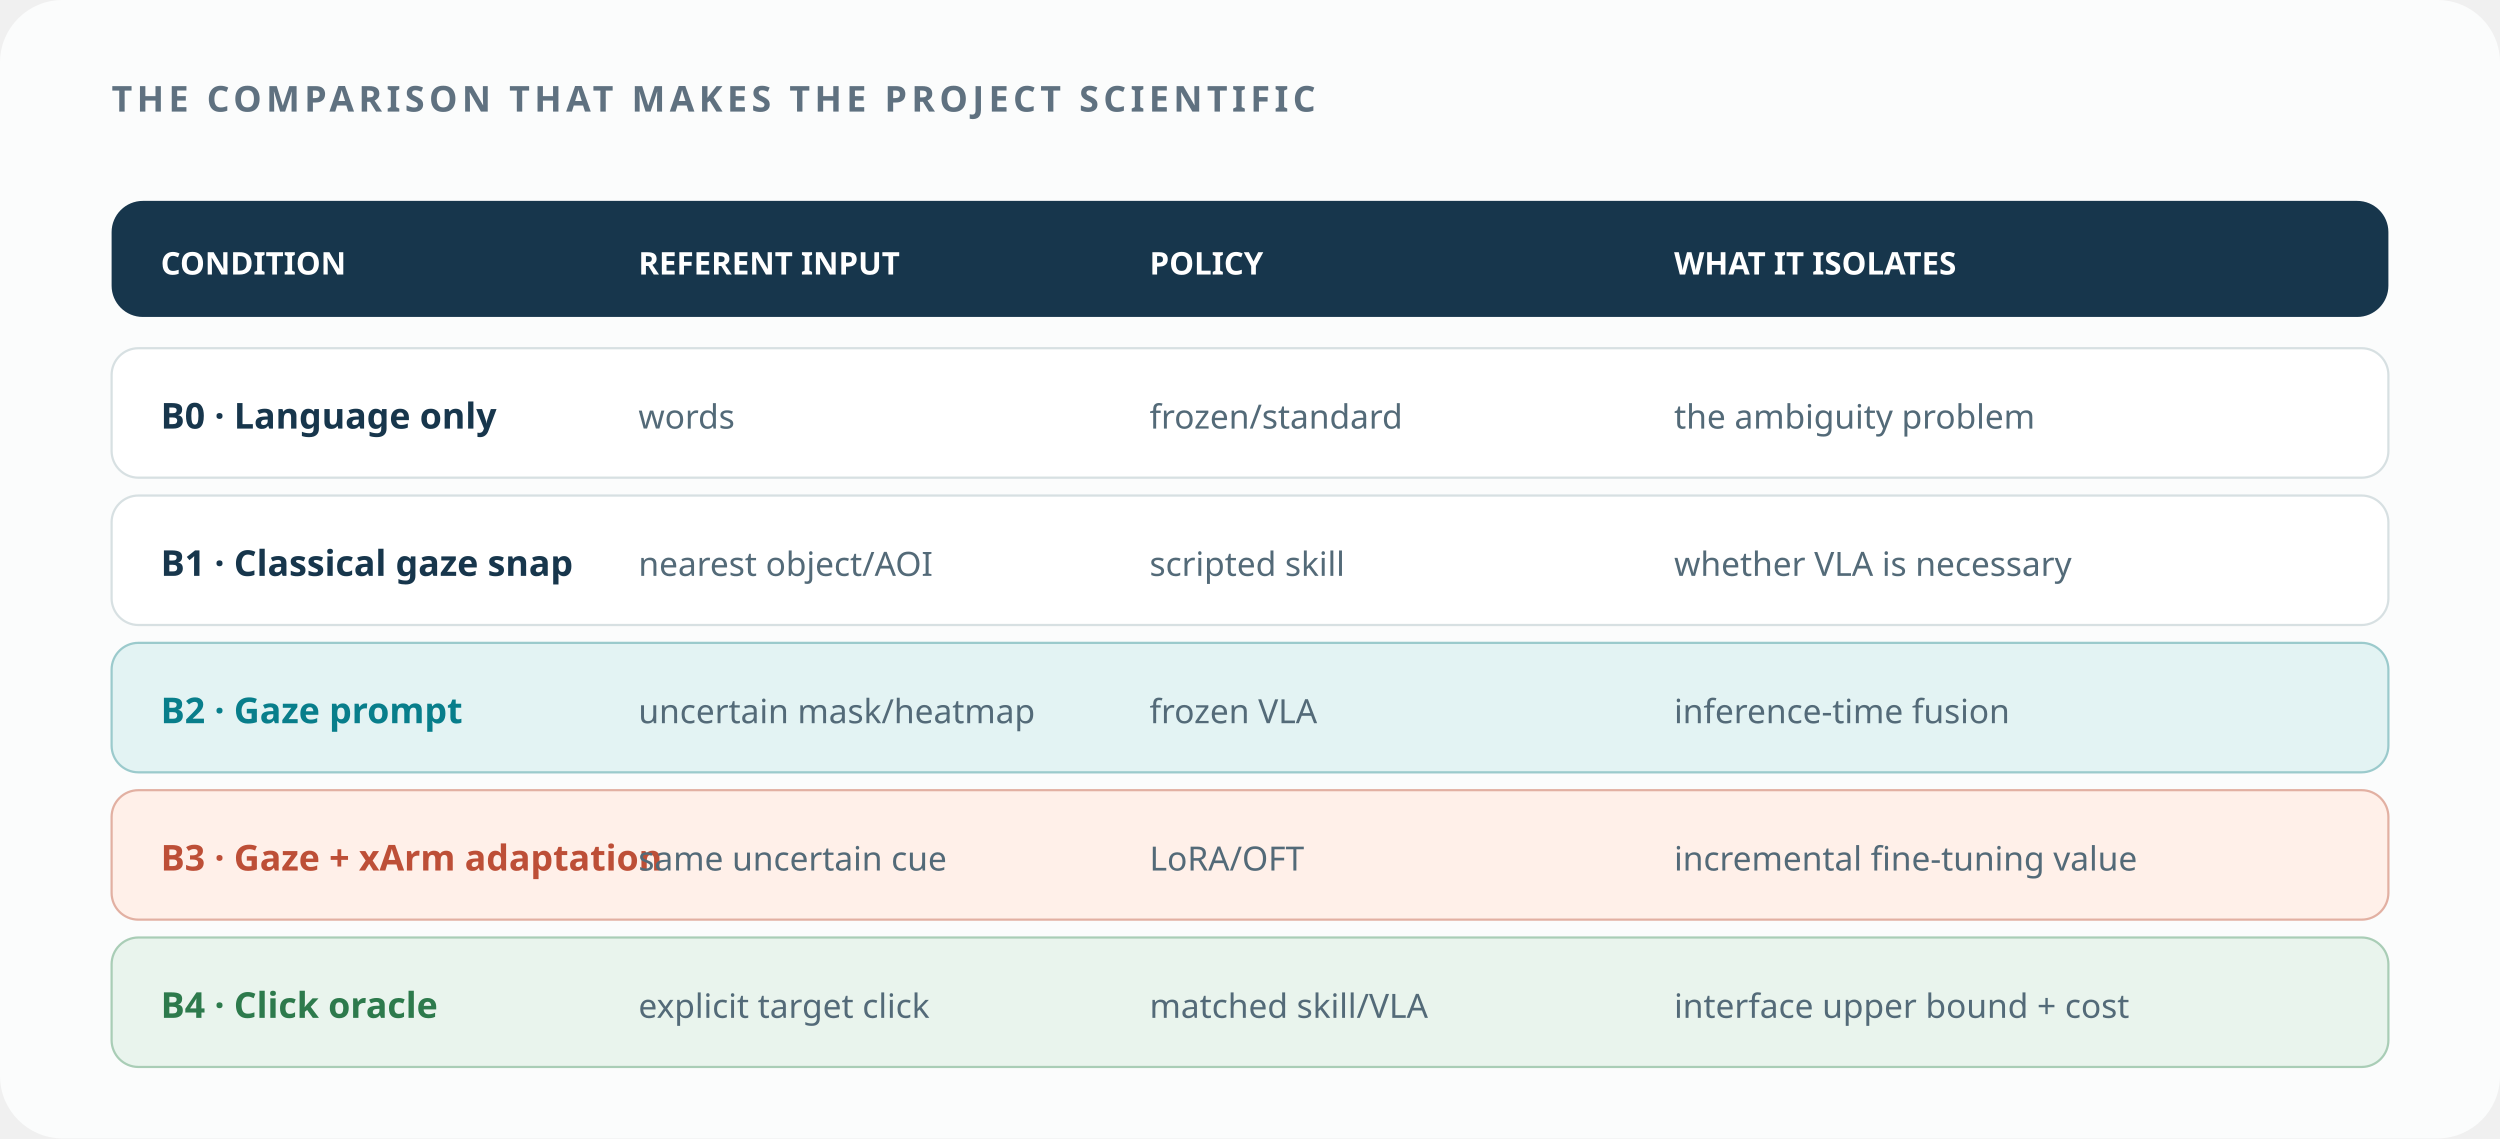
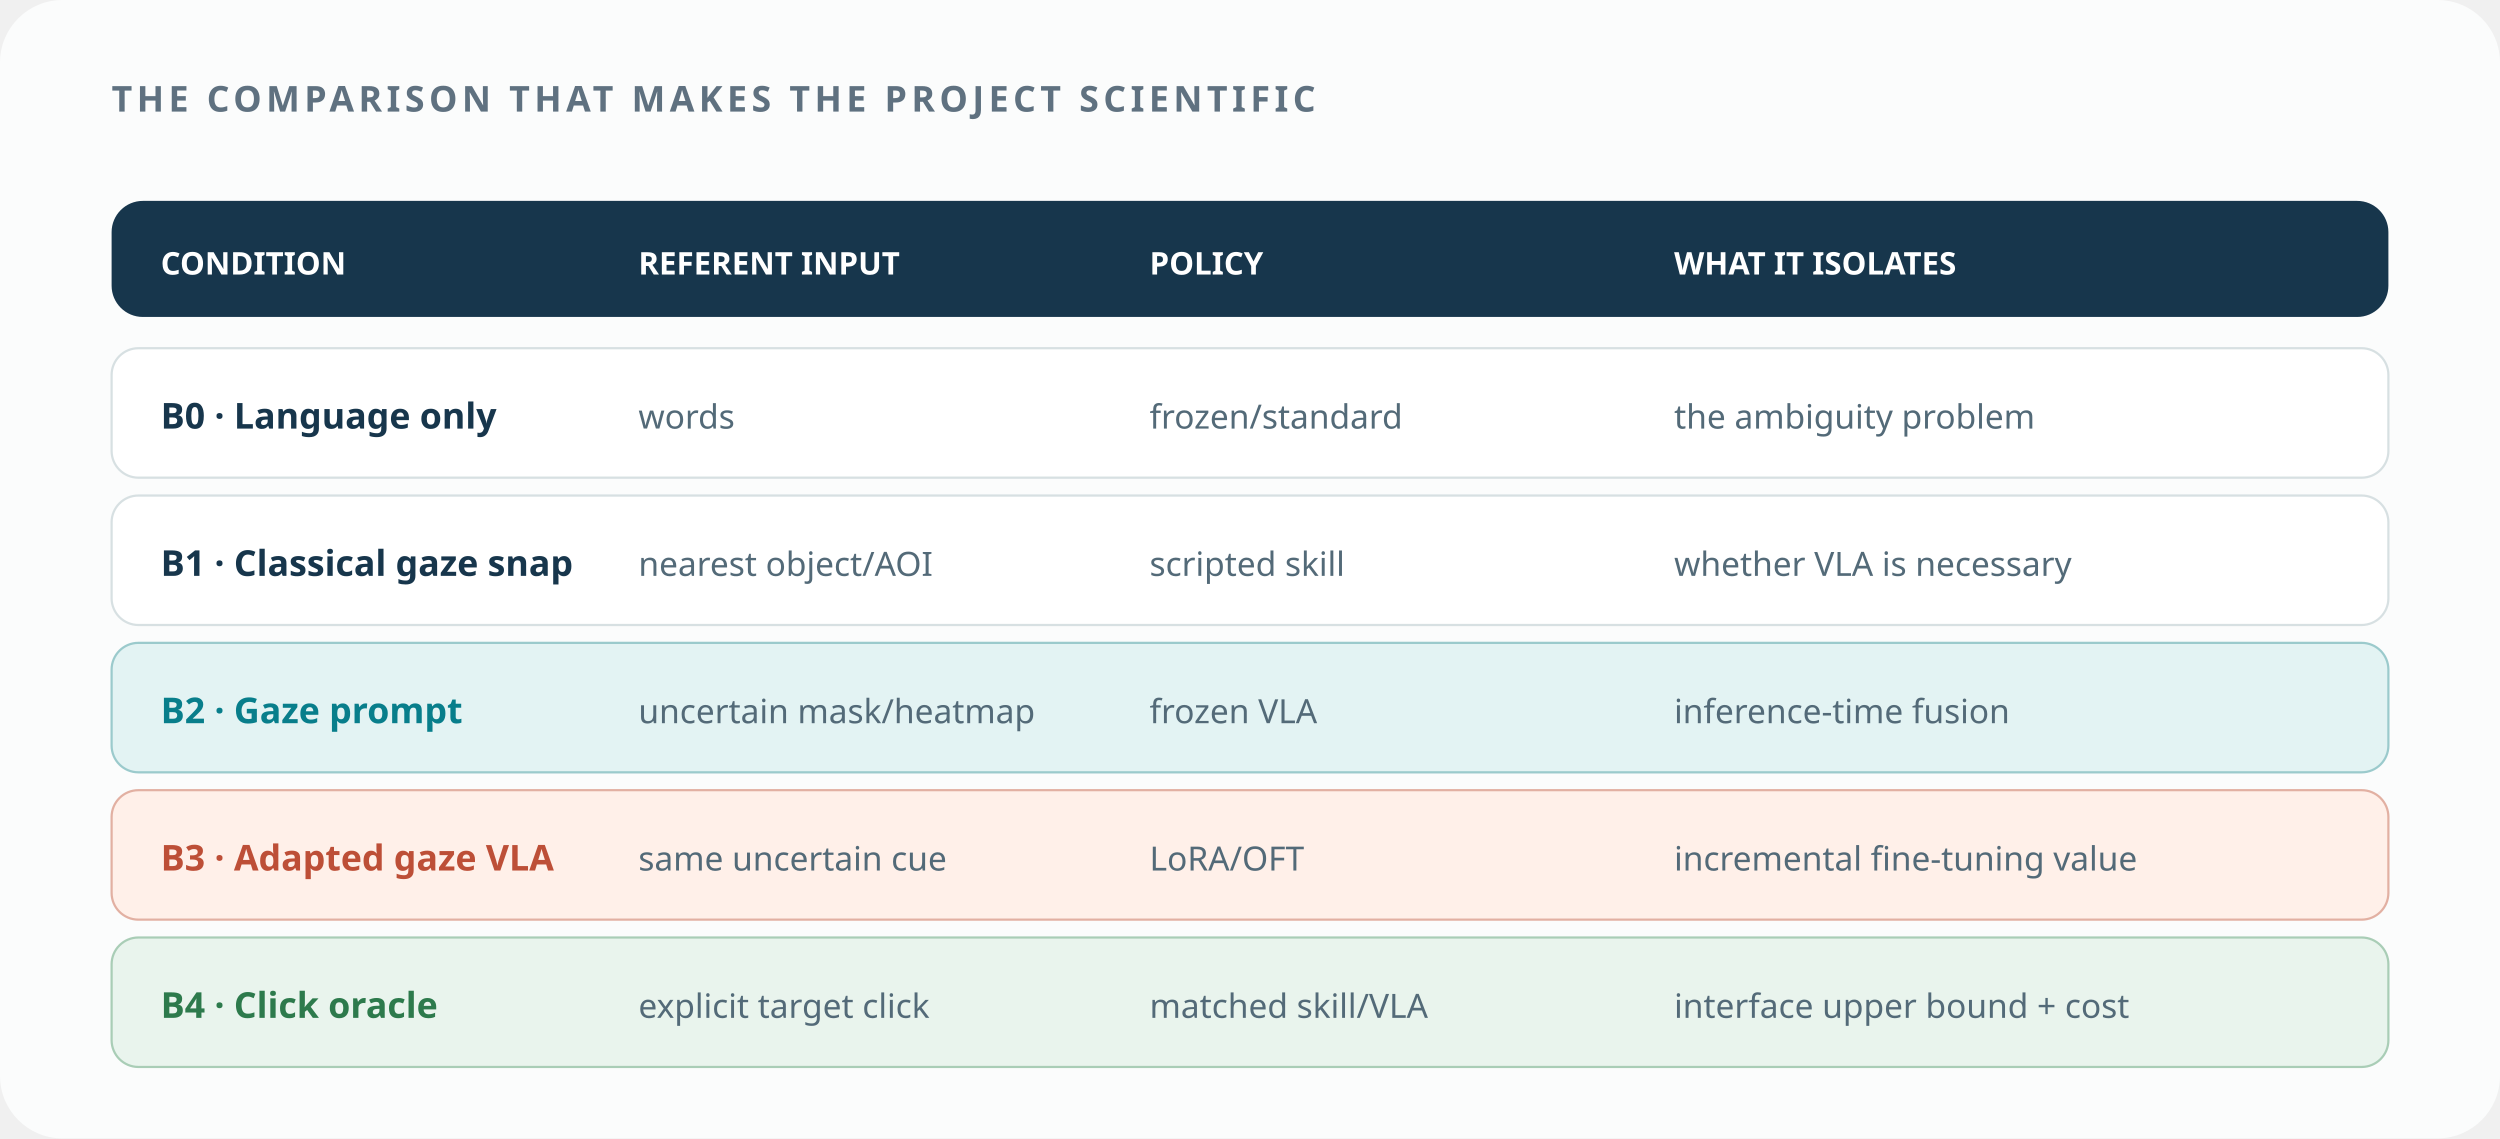
<svg xmlns="http://www.w3.org/2000/svg" viewBox="0 0 1120 510" role="img" aria-labelledby="title desc">
  <rect width="1120" height="510" rx="28" fill="#fbfcfc" />
  <g font-family="system-ui">
    <text x="50" y="50" fill="#5f7180" font-size="16" font-weight="800" letter-spacing="2">THE COMPARISON THAT MAKES THE PROJECT SCIENTIFIC</text>
    <g transform="translate(50 90)">
      <rect width="1020" height="52" rx="14" fill="#17364c" />
      <text x="22" y="33" fill="white" font-size="14" font-weight="800">CONDITION</text>
      <text x="236" y="33" fill="white" font-size="14" font-weight="800">REFERENT INPUT</text>
      <text x="465" y="33" fill="white" font-size="14" font-weight="800">POLICY</text>
      <text x="700" y="33" fill="white" font-size="14" font-weight="800">WHAT IT ISOLATES</text>
      <g transform="translate(0 66)">
        <rect width="1020" height="58" rx="12" fill="#fff" stroke="#d7e0e2" />
        <text x="22" y="36" fill="#17364c" font-size="16" font-weight="850">B0 · Language only</text>
        <text x="236" y="36" fill="#536a78" font-size="15">words</text>
        <text x="465" y="36" fill="#536a78" font-size="15">frozen/standard</text>
        <text x="700" y="36" fill="#536a78" font-size="15">the ambiguity problem</text>
      </g>
      <g transform="translate(0 132)">
        <rect width="1020" height="58" rx="12" fill="#fff" stroke="#d7e0e2" />
        <text x="22" y="36" fill="#17364c" font-size="16" font-weight="850">B1 · Classical gaze snap</text>
        <text x="236" y="36" fill="#536a78" font-size="15">nearest object/AOI</text>
        <text x="465" y="36" fill="#536a78" font-size="15">scripted skill</text>
        <text x="700" y="36" fill="#536a78" font-size="15">whether VLA is necessary</text>
      </g>
      <g transform="translate(0 198)">
        <rect width="1020" height="58" rx="12" fill="#e3f3f3" stroke="#9bcacc" />
        <text x="22" y="36" fill="#087e8b" font-size="16" font-weight="850">B2 · Gaze prompt</text>
        <text x="236" y="36" fill="#536a78" font-size="15">uncertain mask/heatmap</text>
        <text x="465" y="36" fill="#536a78" font-size="15">frozen VLA</text>
        <text x="700" y="36" fill="#536a78" font-size="15">inference-time fusion</text>
      </g>
      <g transform="translate(0 264)">
        <rect width="1020" height="58" rx="12" fill="#fff0e9" stroke="#e2b0a2" />
-         <text x="22" y="36" fill="#bd4f37" font-size="16" font-weight="850">B3 · Gaze + xArm adaptation</text>
+         <text x="22" y="36" fill="#bd4f37" font-size="16" font-weight="850">B3 · Adapted gaze VLA</text>
        <text x="236" y="36" fill="#536a78" font-size="15">same uncertain cue</text>
        <text x="465" y="36" fill="#536a78" font-size="15">LoRA/OFT</text>
        <text x="700" y="36" fill="#536a78" font-size="15">incremental fine-tuning value</text>
      </g>
      <g transform="translate(0 330)">
        <rect width="1020" height="58" rx="12" fill="#e9f4ed" stroke="#a9cdb6" />
        <text x="22" y="36" fill="#2d7a4c" font-size="16" font-weight="850">B4 · Click oracle</text>
        <text x="236" y="36" fill="#536a78" font-size="15">explicit target click</text>
        <text x="465" y="36" fill="#536a78" font-size="15">matched skill/VLA</text>
        <text x="700" y="36" fill="#536a78" font-size="15">interface upper bound + cost</text>
      </g>
    </g>
  </g>
</svg>
